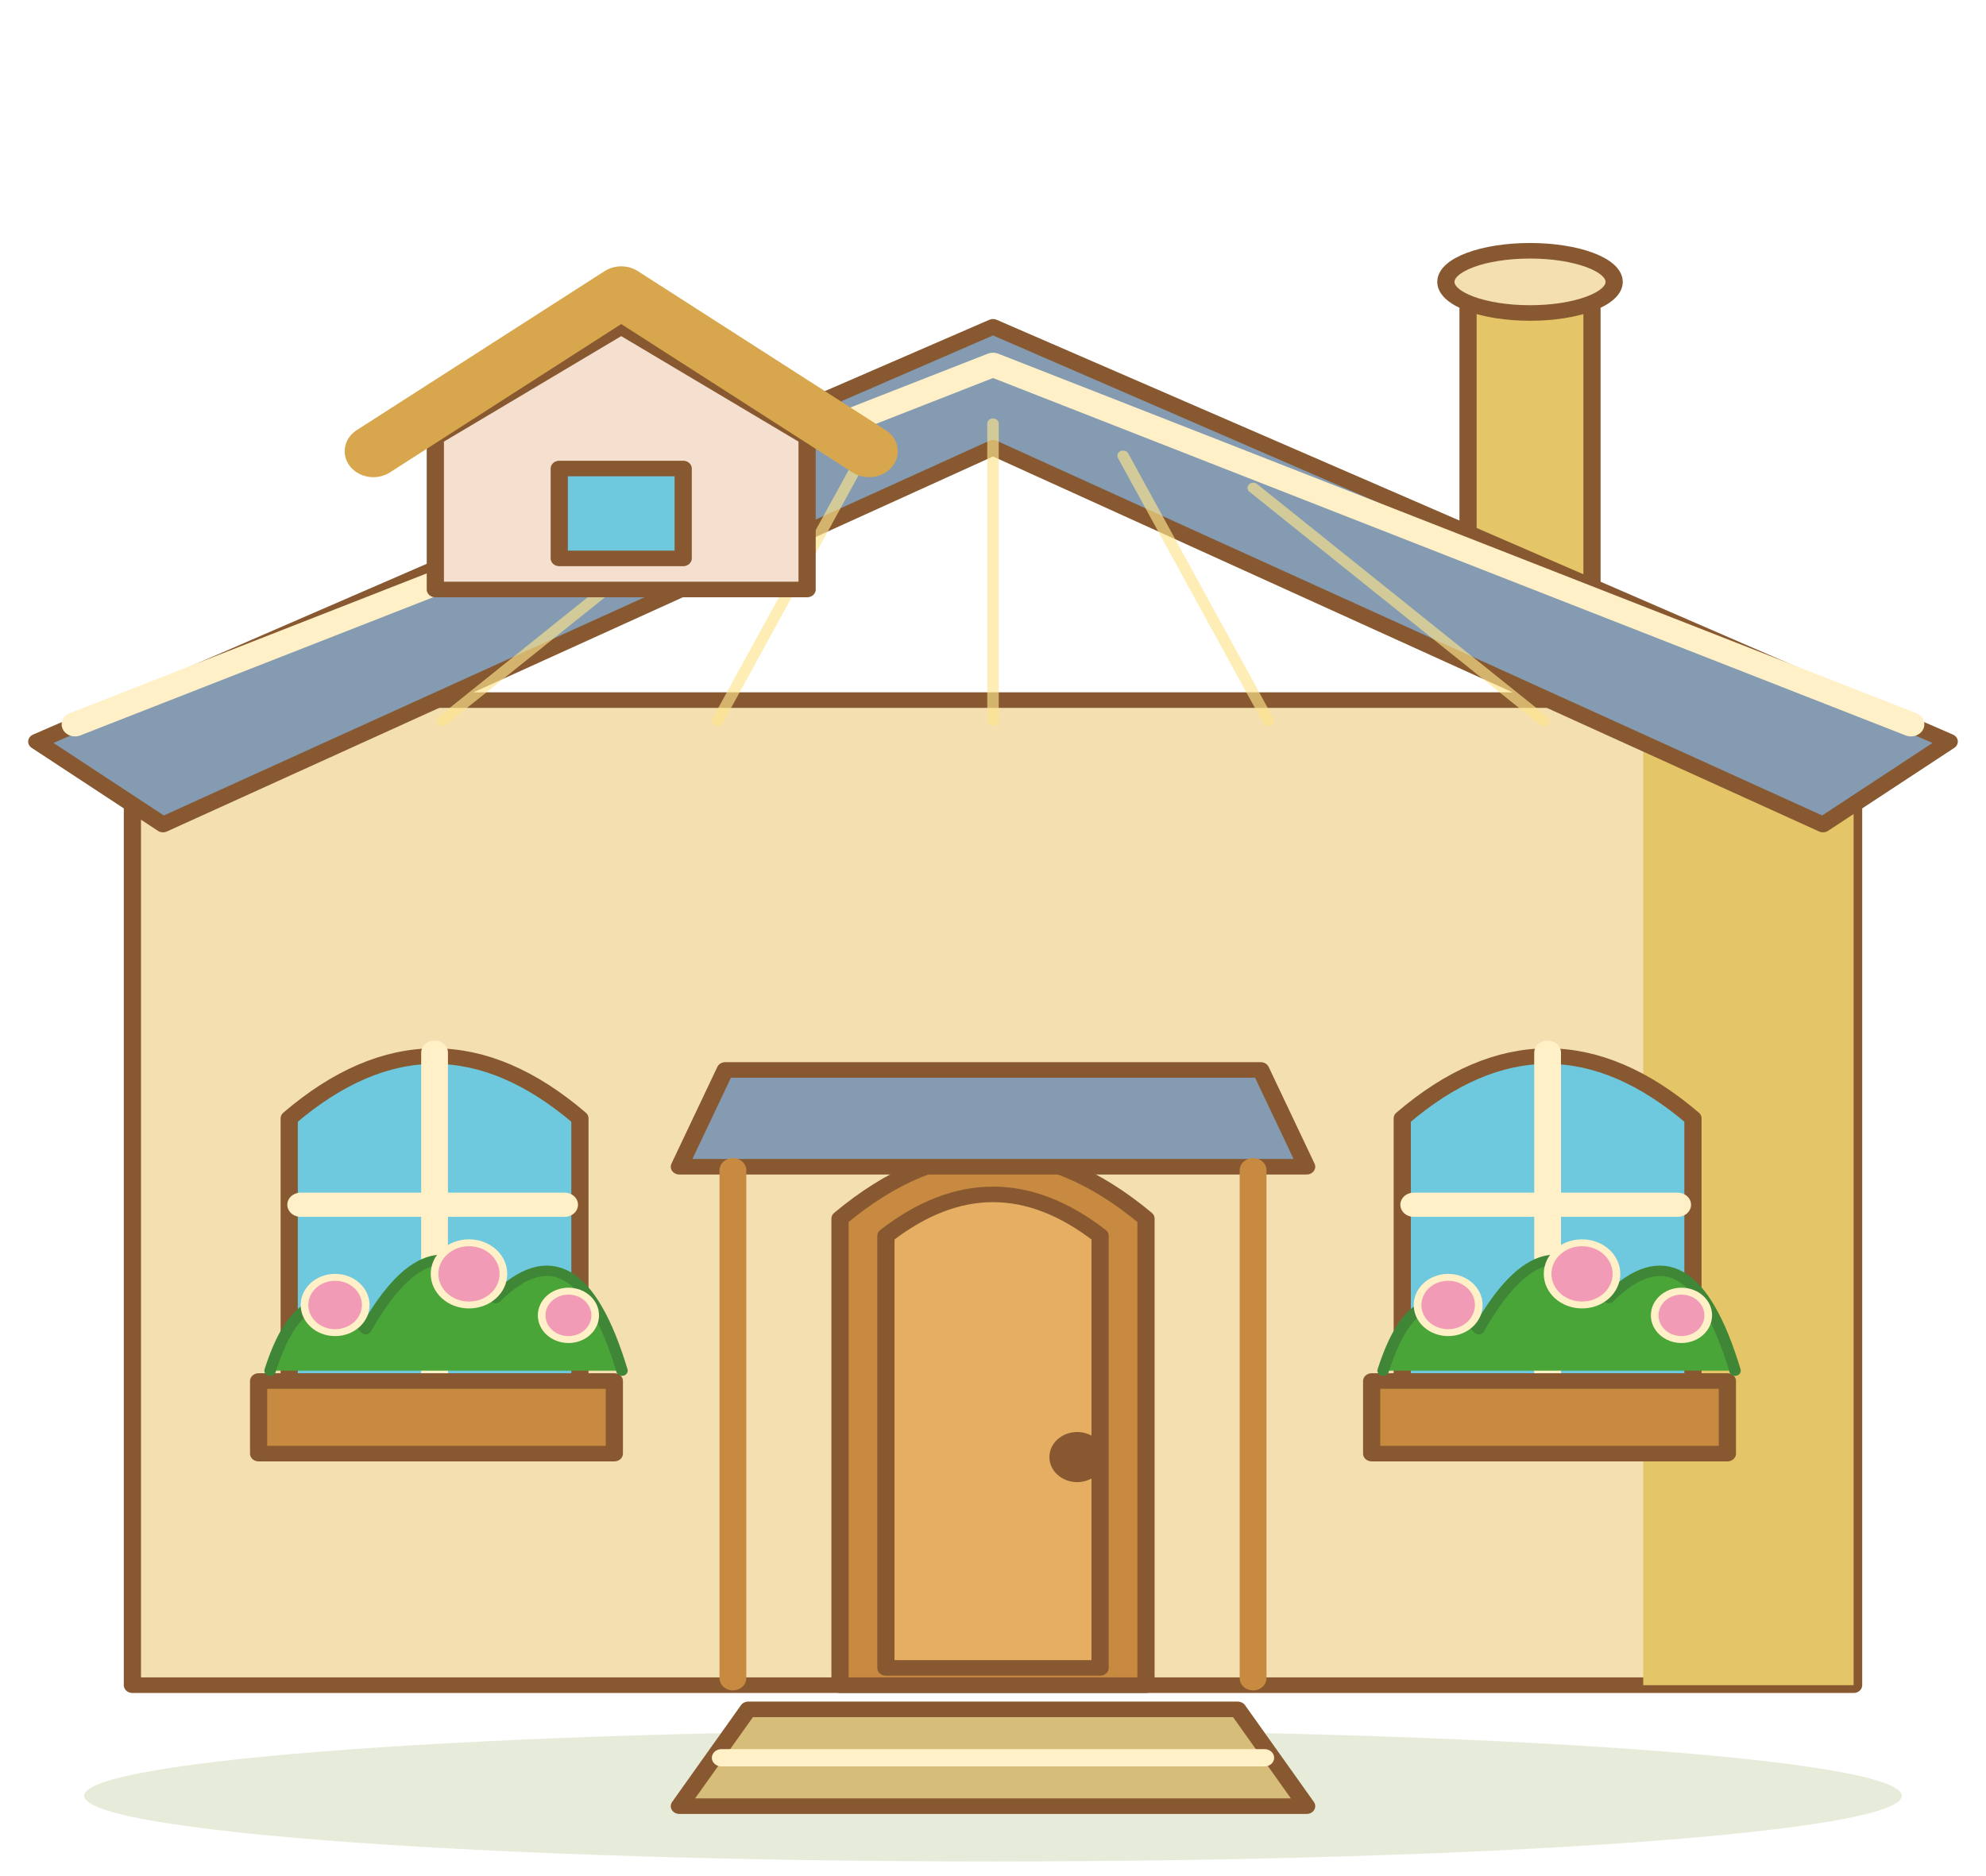
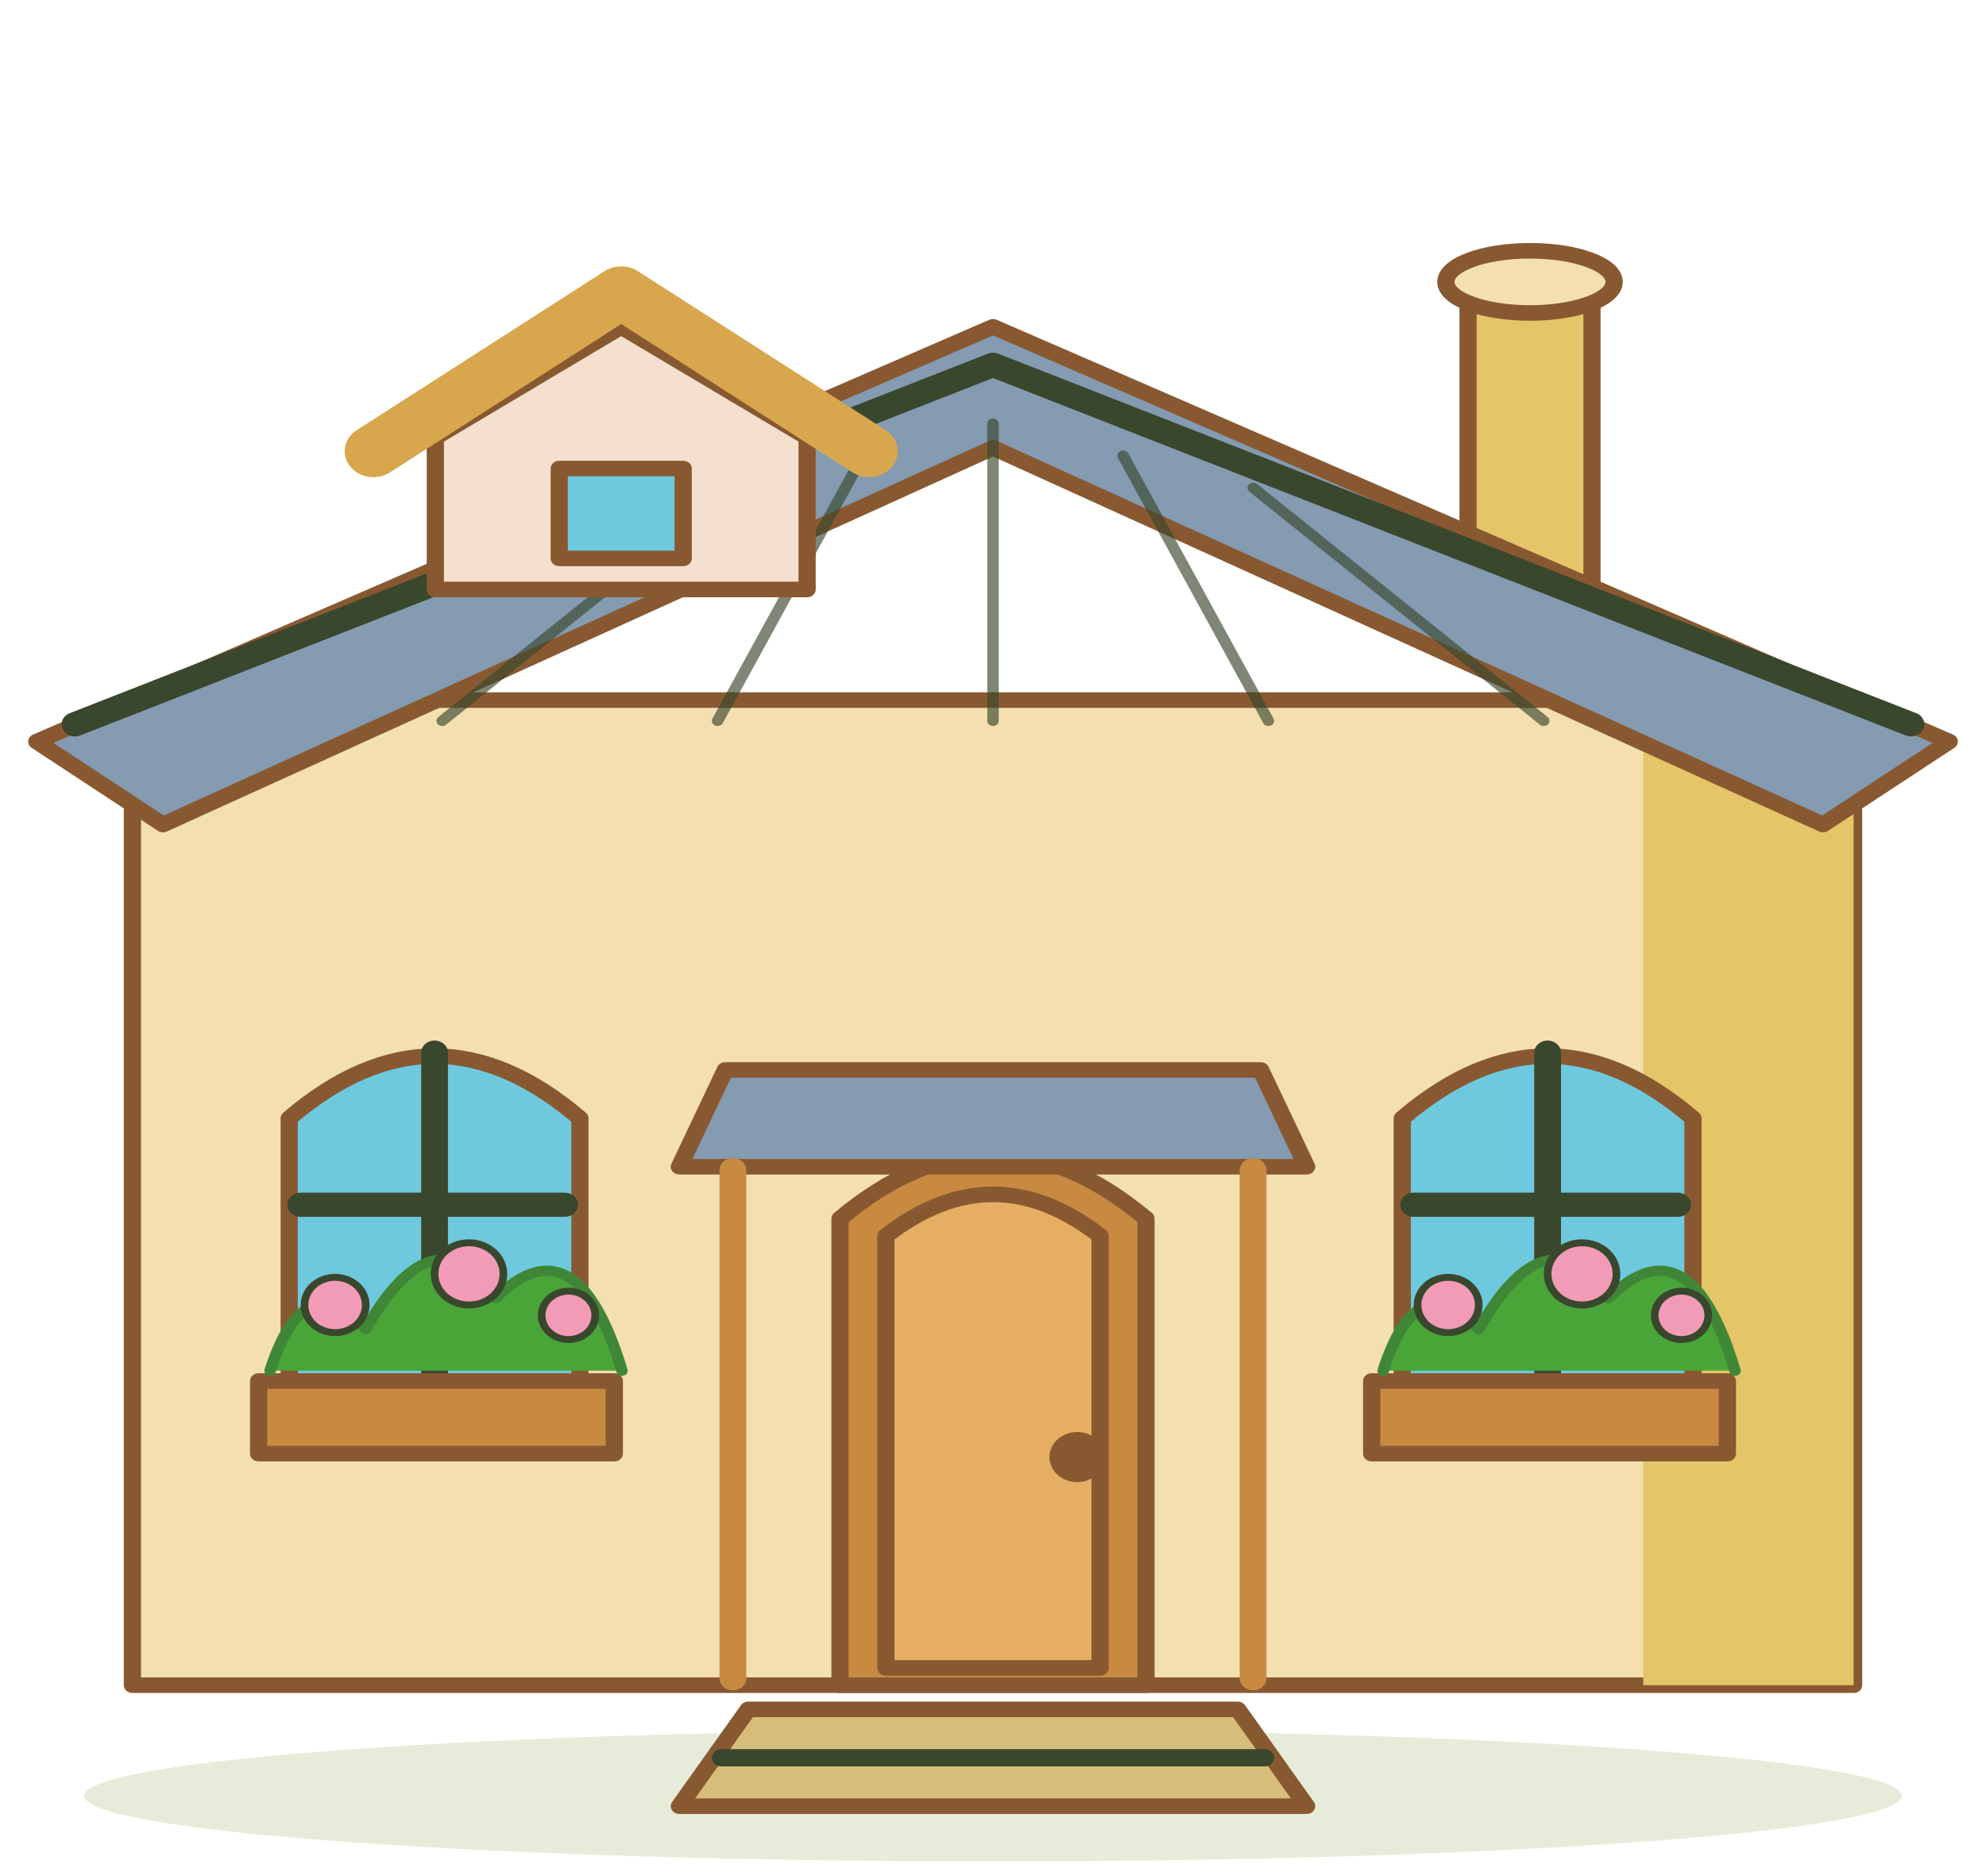
<svg xmlns="http://www.w3.org/2000/svg" width="540" height="510" viewBox="0 0 540 510">
  <g transform="translate(-10.8 30.6) scale(1.04 0.94)" stroke="#885931" stroke-width="4.5" stroke-linecap="round" stroke-linejoin="round">
    <ellipse cx="270" cy="487" rx="237.6" ry="19" fill="#7b9633" opacity=".18" stroke="none" />
    <path d="M394.2 50V145H426.6V48Z" fill="#e4c567" />
    <ellipse cx="410.4" cy="49" rx="22" ry="9" fill="#f4dfb1" />
    <path d="M45 170H495V455H45Z" fill="#f4dfb1" />
    <path d="M440 170H495V455H440Z" fill="#e4c567" stroke="none" />
    <path d="M20 182L270 62L520 182L487 206L270 97L53 206Z" fill="#849bb1" />
-     <path d="M30 177L270 73L510 177" fill="none" stroke="#fff0c7" stroke-width="7" />
-     <path d="M201.96 108.6L126 176" fill="none" stroke="#fde48c" stroke-width="3" opacity=".65" />
-     <path d="M235.98 99.3L198 176" fill="none" stroke="#fde48c" stroke-width="3" opacity=".65" />
-     <path d="M270 90L270 176" fill="none" stroke="#fde48c" stroke-width="3" opacity=".65" />
-     <path d="M304.02 99.3L342 176" fill="none" stroke="#fde48c" stroke-width="3" opacity=".65" />
-     <path d="M338.04 108.6L414 176" fill="none" stroke="#fde48c" stroke-width="3" opacity=".65" />
+     <path d="M30 177L270 73L510 177" fill="none" stroke="#39472d" stroke-width="7" />
+     <path d="M201.96 108.6L126 176" fill="none" stroke="#39472d" stroke-width="3" opacity=".65" />
+     <path d="M235.98 99.3L198 176" fill="none" stroke="#39472d" stroke-width="3" opacity=".65" />
+     <path d="M270 90L270 176" fill="none" stroke="#39472d" stroke-width="3" opacity=".65" />
+     <path d="M304.02 99.3L342 176" fill="none" stroke="#39472d" stroke-width="3" opacity=".65" />
+     <path d="M338.04 108.6L414 176" fill="none" stroke="#39472d" stroke-width="3" opacity=".65" />
    <path d="M230 455V320Q270 283 310 320V455Z" fill="#c88941" />
    <path d="M242 450V325Q270 301 298 325V450Z" fill="#e5ae63" />
    <circle cx="292" cy="389" r="5" fill="#885931" />
    <path d="M86 367V291Q124 255 162 291V367Z" fill="#6ec9de" />
-     <path d="M124 272V365 M89 316H158" stroke="#fff0c7" stroke-width="7" />
+     <path d="M124 272V365 M89 316H158" stroke="#39472d" stroke-width="7" />
    <path d="M78 367H171V388H78Z" fill="#c88941" />
    <path d="M81 364q9-31 25-12q18-35 34-9q21-23 33 21" fill="#4aa539" stroke="#3f8736" stroke-width="3" />
-     <g fill="#f29bb7" stroke="#fff0c7" stroke-width="2">
+     <g fill="#f29bb7" stroke="#39472d" stroke-width="2">
      <circle cx="98" cy="345" r="8" />
      <circle cx="133" cy="336" r="9" />
      <circle cx="159" cy="348" r="7" />
    </g>
    <path d="M377 367V291Q415 255 453 291V367Z" fill="#6ec9de" />
-     <path d="M415 272V365 M380 316H449" stroke="#fff0c7" stroke-width="7" />
+     <path d="M415 272V365 M380 316H449" stroke="#39472d" stroke-width="7" />
    <path d="M369 367H462V388H369Z" fill="#c88941" />
    <path d="M372 364q9-31 25-12q18-35 34-9q21-23 33 21" fill="#4aa539" stroke="#3f8736" stroke-width="3" />
-     <g fill="#f29bb7" stroke="#fff0c7" stroke-width="2">
+     <g fill="#f29bb7" stroke="#39472d" stroke-width="2">
      <circle cx="389" cy="345" r="8" />
      <circle cx="424" cy="336" r="9" />
      <circle cx="450" cy="348" r="7" />
    </g>
    <path d="M206 462H334L352 490H188Z" fill="#d6bd79" />
-     <path d="M199 476H341" stroke="#fff0c7" stroke-width="5" />
+     <path d="M199 476H341" stroke="#39472d" stroke-width="5" />
    <path d="M200 277H340L352 305H188Z" fill="#849bb1" />
    <path d="M202 306V453 M338 306V453" stroke="#c88941" stroke-width="7" />
    <path d="M124.2 138V94L172.8 62L221.4 94V138Z" fill="#f5dfce" />
    <path d="M108 98L172.8 52L237.6 98" fill="none" stroke="#d8a74d" stroke-width="15" />
    <path d="M156.6 103H189V129H156.6Z" fill="#6ec9de" />
  </g>
</svg>
